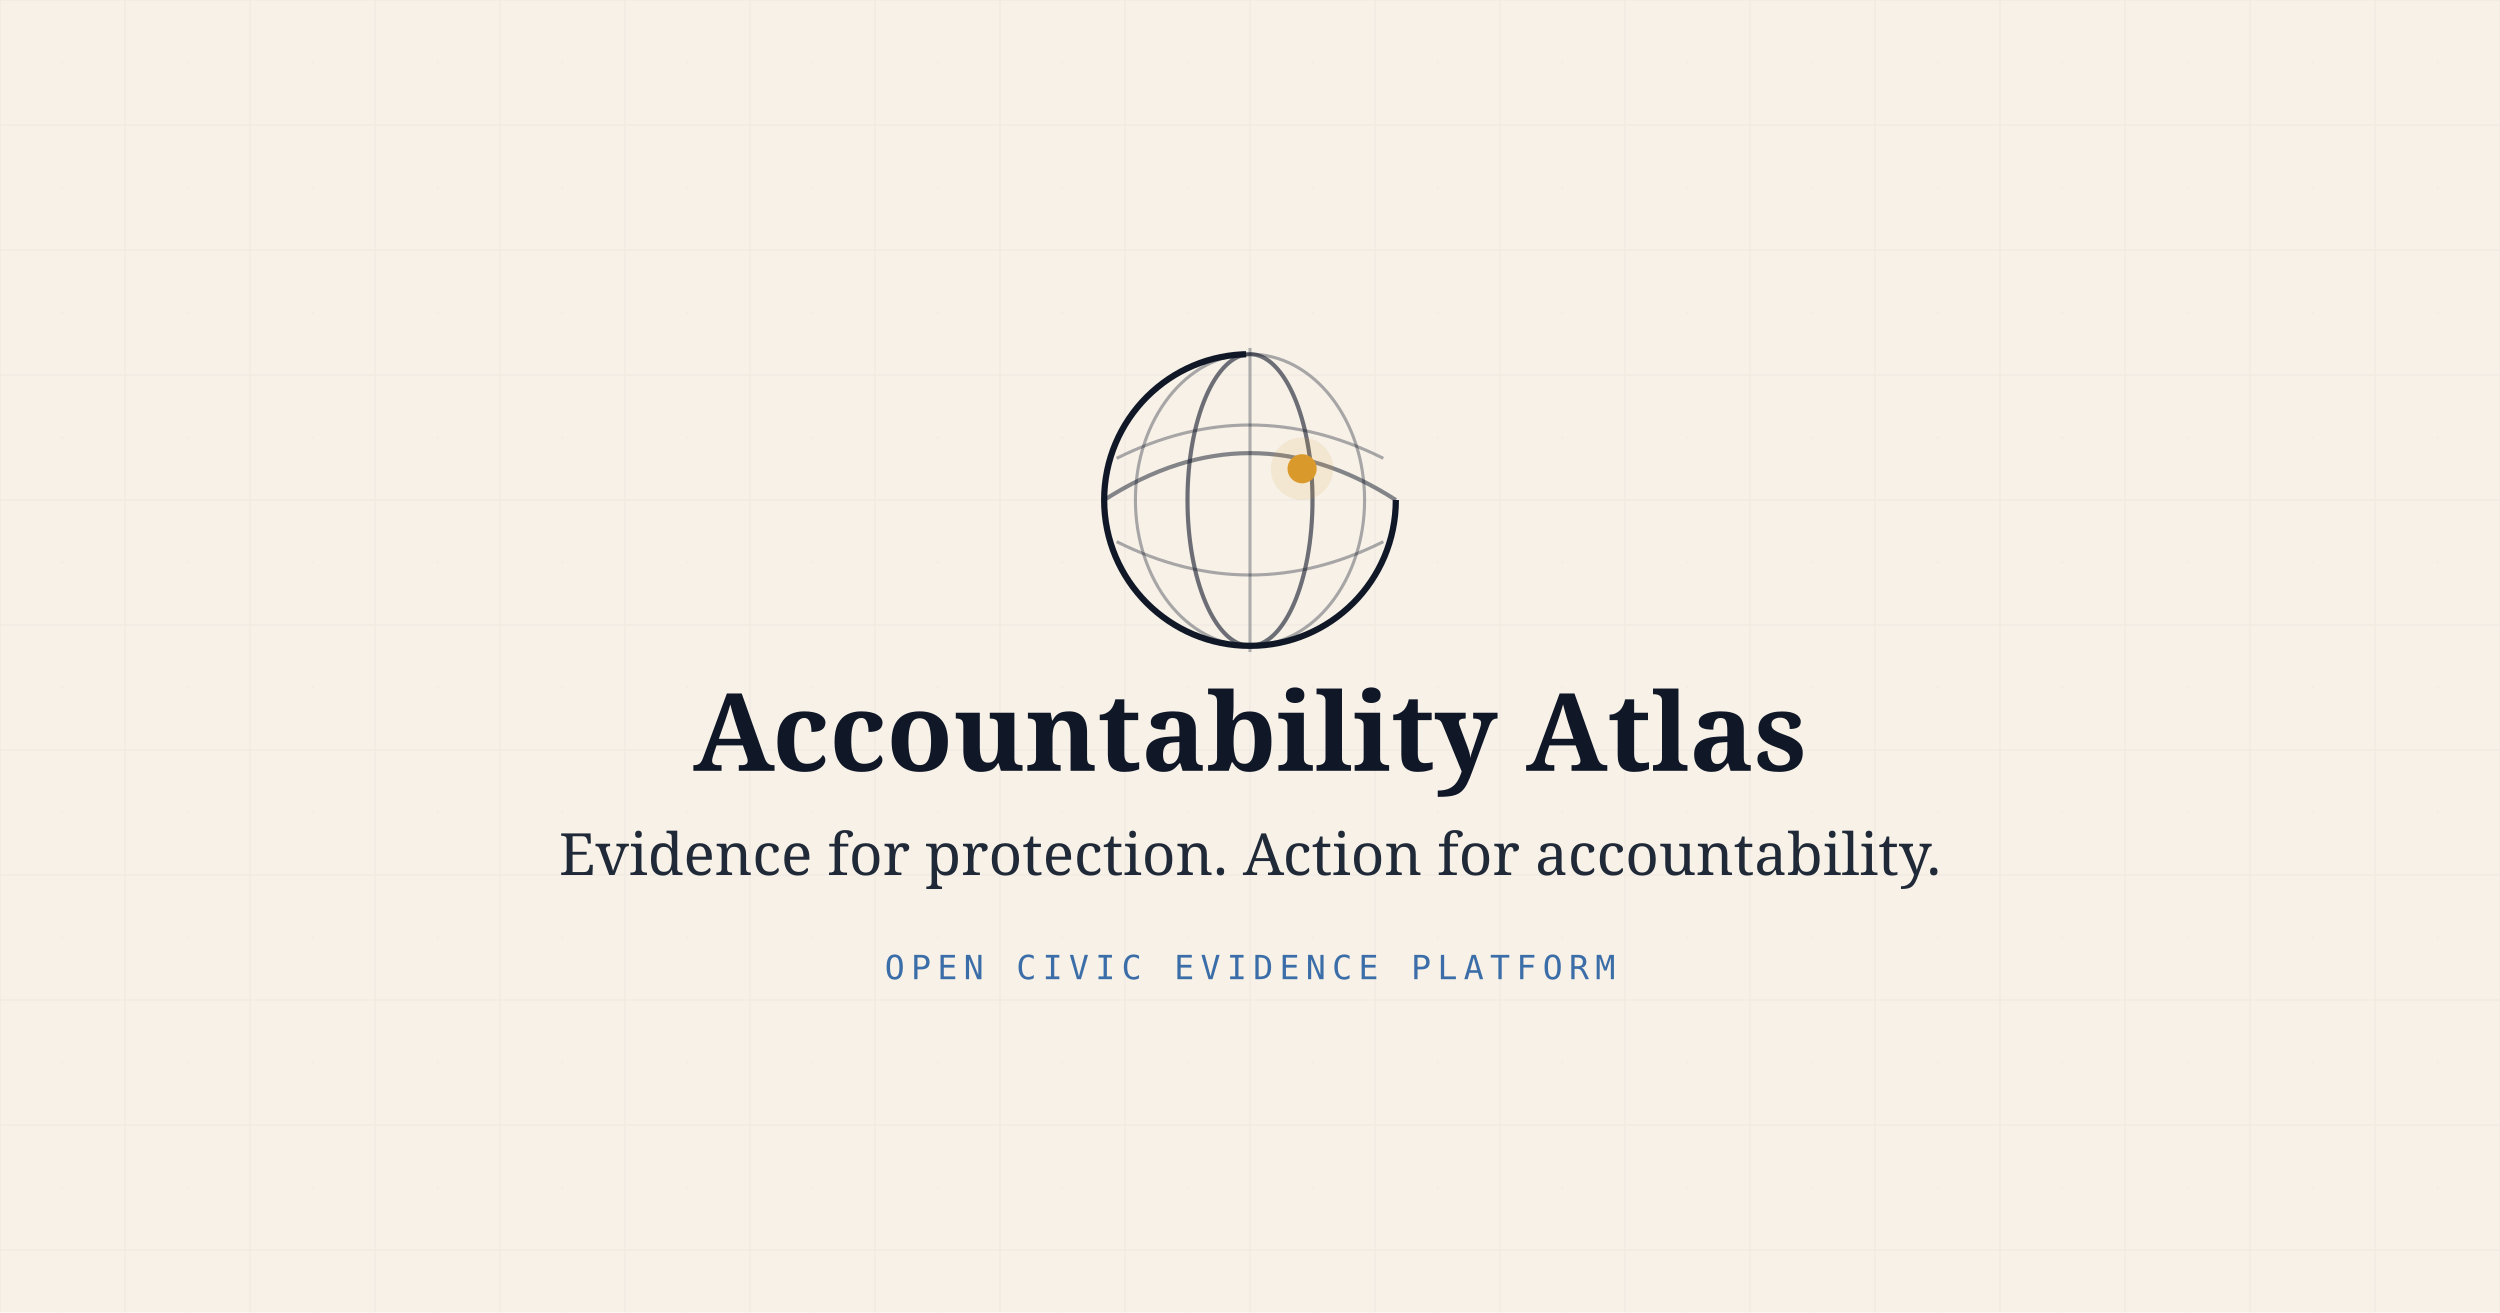
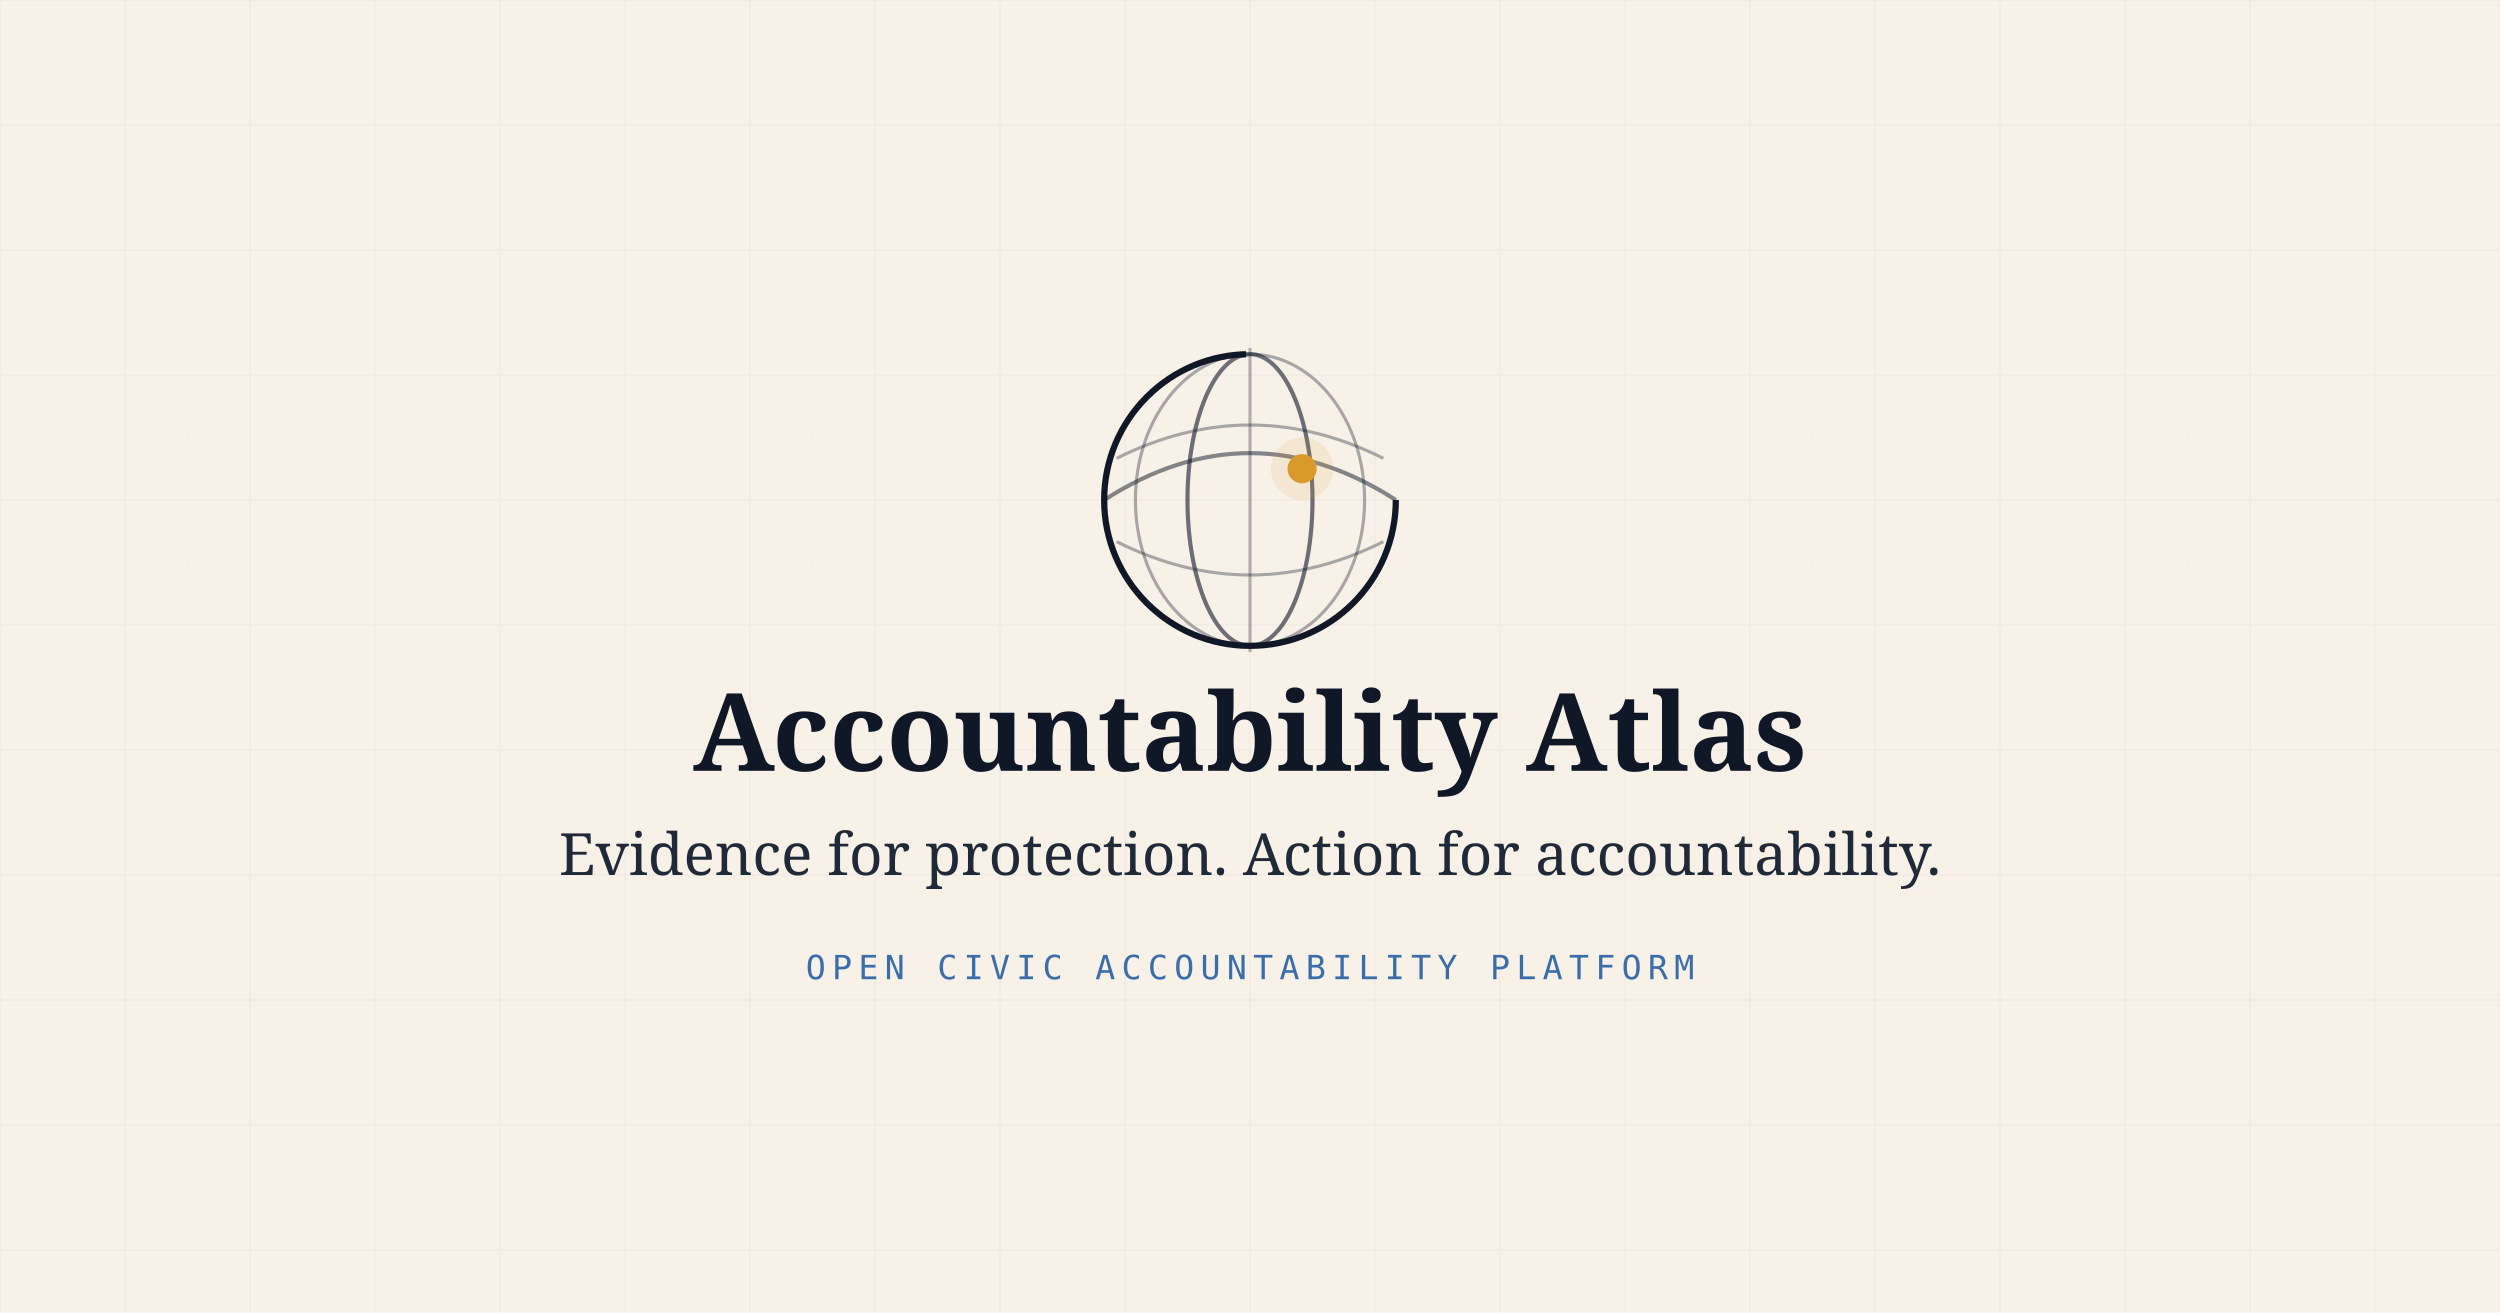
<svg xmlns="http://www.w3.org/2000/svg" width="1200" height="630" fill="none">
  <rect width="1200" height="630" fill="#F7F1E8" />
  <defs>
    <pattern id="grid" width="60" height="60" patternUnits="userSpaceOnUse">
      <rect width="60" height="60" fill="none" stroke="#D8D6D0" stroke-width="0.5" opacity="0.3" />
      <circle cx="30" cy="30" r="0.5" fill="#D8D6D0" opacity="0.2" />
    </pattern>
  </defs>
  <rect width="1200" height="630" fill="url(#grid)" />
  <g transform="translate(600, 240)">
    <circle cx="0" cy="0" r="70" stroke="#101828" stroke-width="3" stroke-dasharray="438 445" stroke-dashoffset="110" />
    <ellipse cx="0" cy="0" rx="30" ry="70" stroke="#101828" stroke-width="2" opacity="0.6" />
    <ellipse cx="0" cy="0" rx="55" ry="70" stroke="#101828" stroke-width="1.5" opacity="0.35" />
    <path d="M-70 0 Q0 -45 70 0" stroke="#101828" stroke-width="2" opacity="0.5" />
    <path d="M-64 20 Q0 52 64 20" stroke="#101828" stroke-width="1.5" opacity="0.35" />
    <path d="M-64 -20 Q0 -52 64 -20" stroke="#101828" stroke-width="1.5" opacity="0.35" />
    <line x1="0" y1="-73" x2="0" y2="73" stroke="#101828" stroke-width="1.5" opacity="0.3" />
    <circle cx="25" cy="-15" r="7" fill="#D99A2B" />
    <circle cx="25" cy="-15" r="15" fill="#D99A2B" opacity="0.12" />
  </g>
  <text x="600" y="370" text-anchor="middle" font-family="IBM Plex Serif, Georgia, serif" font-size="52" font-weight="700" fill="#101828">Accountability Atlas</text>
  <text x="600" y="420" text-anchor="middle" font-family="IBM Plex Serif, Georgia, serif" font-size="28" font-weight="500" fill="#1F2937">Evidence for protection. Action for accountability.</text>
-   <text x="600" y="470" text-anchor="middle" font-family="IBM Plex Mono, monospace" font-size="16" font-weight="500" fill="#3B6EA8" letter-spacing="3">OPEN CIVIC EVIDENCE PLATFORM</text>
+   <text x="600" y="470" text-anchor="middle" font-family="IBM Plex Mono, monospace" font-size="16" font-weight="500" fill="#3B6EA8" letter-spacing="3">OPEN CIVIC ACCOUNTABILITY PLATFORM</text>
</svg>
